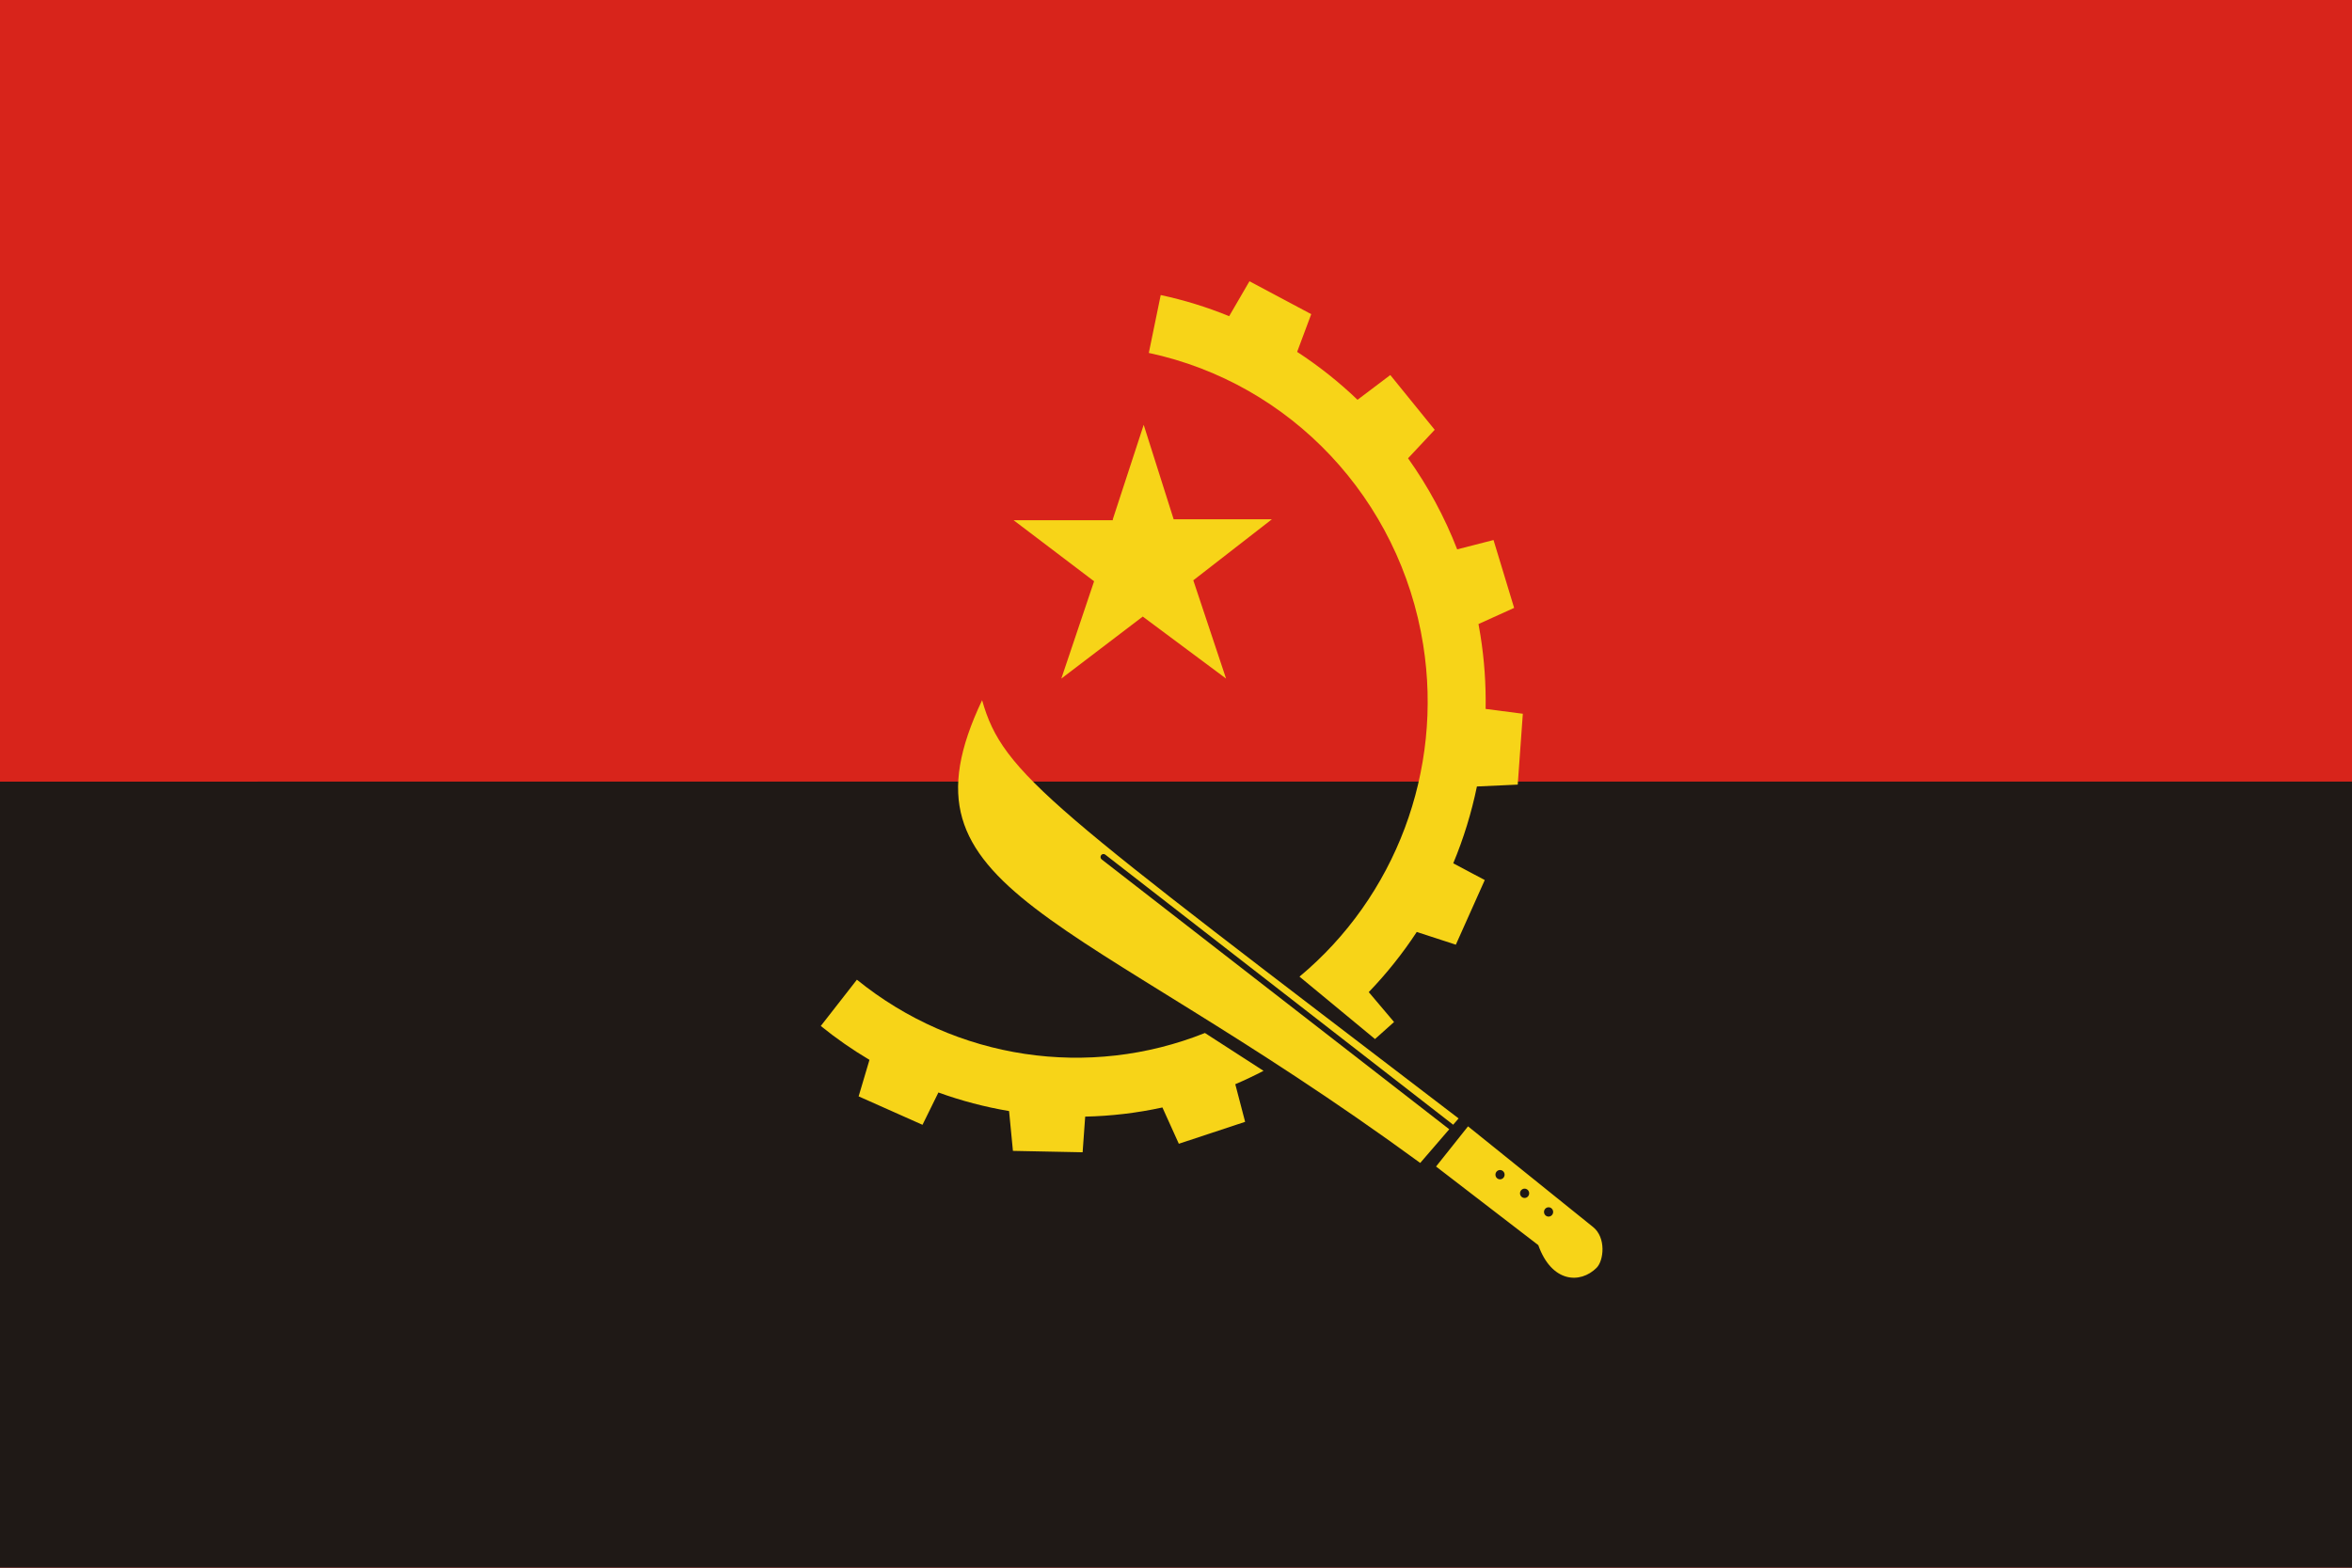
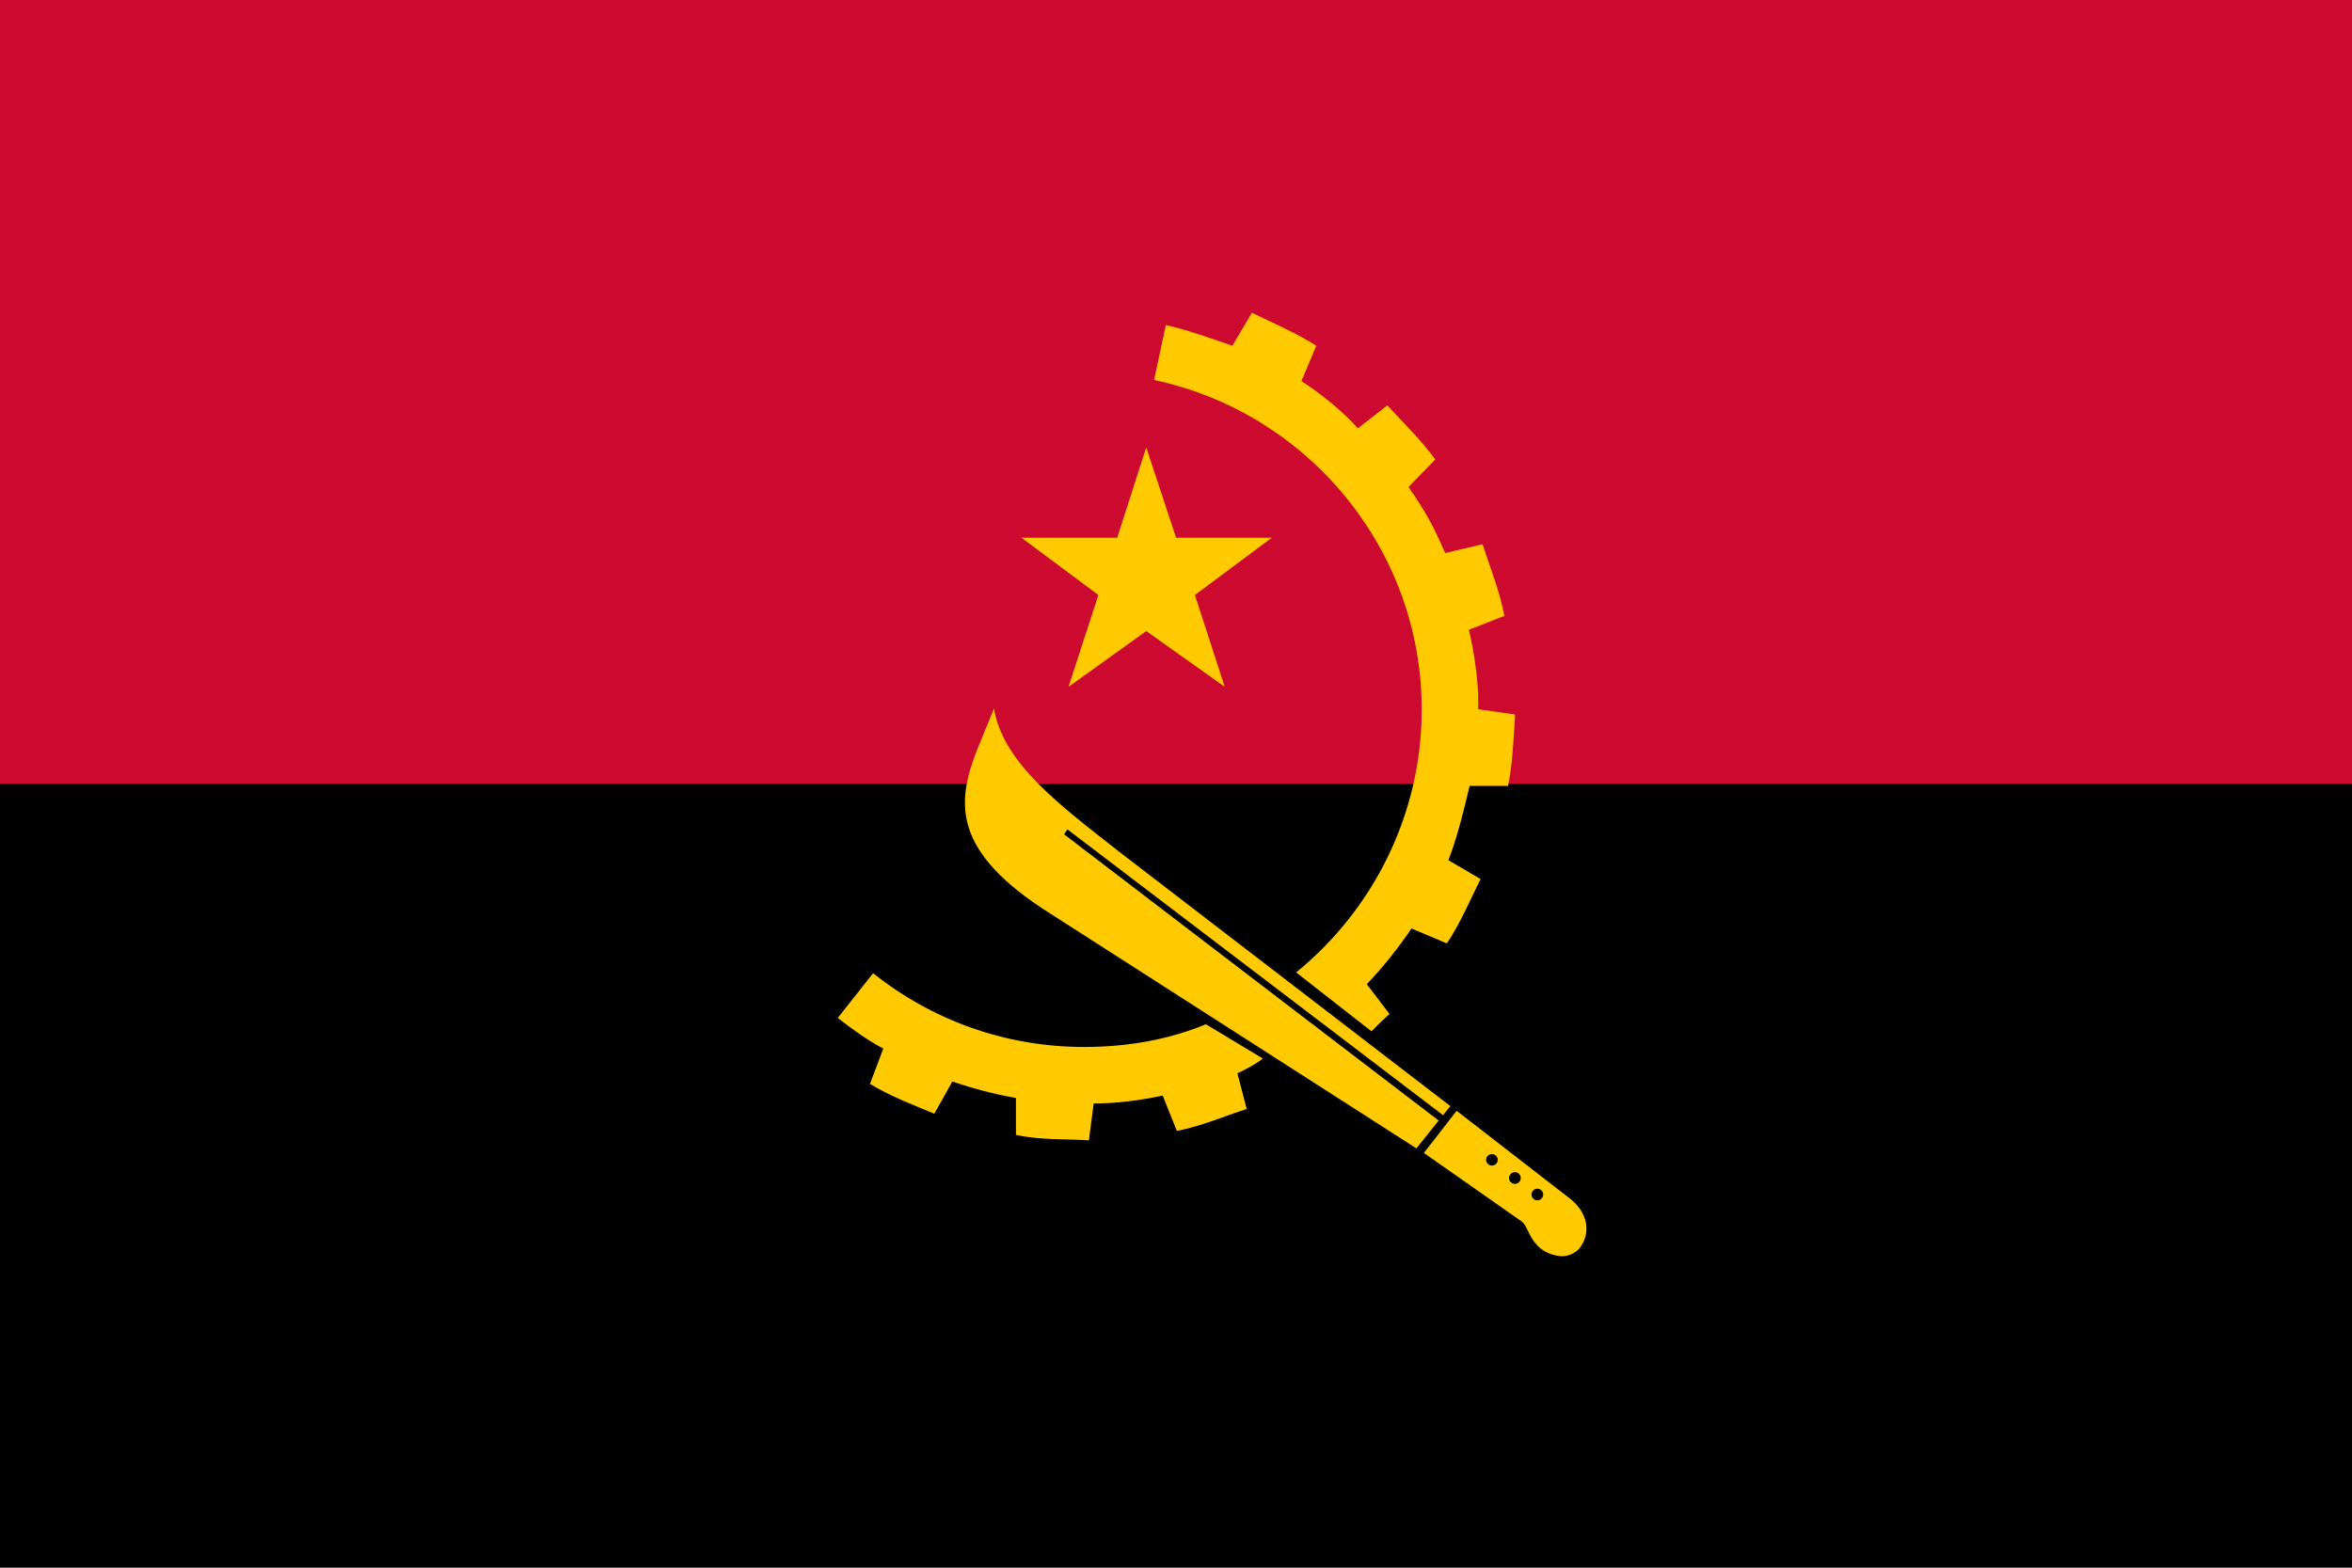
- <svg xmlns="http://www.w3.org/2000/svg" viewBox="0 0 450 300" height="250" width="375">
-   <path d="M0 150V0h450v300H0z" fill="#d8241b" />
-   <path d="M0 149.575l450-.01V300H0V149.575z" fill="#1f1916" />
-   <path style="line-height:normal;text-indent:0;text-align:start;text-decoration-line:none;text-decoration-style:solid;text-decoration-color:#000;text-transform:none;block-progression:tb;isolation:auto;mix-blend-mode:normal" d="M263.074 198.837l3.646-3.26-4.842-5.723a79.317 79.317 0 0 0 9.186-11.51l7.476 2.438 5.534-12.37-6.028-3.208a80.524 80.524 0 0 0 4.527-14.7l7.81-.358.975-13.56-7.12-.923a80.69 80.69 0 0 0-.995-14.12 91.254 91.254 0 0 0-.37-2.123l6.82-3.09-3.942-12.987-6.954 1.784a79.874 79.874 0 0 0-9.4-17.43l5.102-5.45-8.5-10.478-6.27 4.736a78.727 78.727 0 0 0-11.552-9.166l2.695-7.222-11.816-6.297-3.885 6.685a77.317 77.317 0 0 0-13.095-4.043l-2.278 11.075c27.22 5.82 48.053 27.993 52.49 55.82 3.86 24.208-5.38 48.308-23.66 63.535" color="#000" font-family="sans-serif" white-space="normal" overflow="visible" solid-color="#000000" fill="#f7d418" />
-   <path style="line-height:normal;text-indent:0;text-align:start;text-decoration-line:none;text-decoration-style:solid;text-decoration-color:#000;text-transform:none;block-progression:tb;isolation:auto;mix-blend-mode:normal" d="M255.76 195.557c.51-.427 1.013-.86 1.51-1.3m-15.523 10.663c.577-.3 1.152-.61 1.724-.927" color="#000" font-family="sans-serif" white-space="normal" overflow="visible" opacity=".785" solid-color="#000000" fill="#0f0" />
-   <path style="line-height:normal;text-indent:0;text-align:start;text-decoration-line:none;text-decoration-style:solid;text-decoration-color:#000;text-transform:none;block-progression:tb;isolation:auto;mix-blend-mode:normal" d="M230.535 197.677c-22.15 8.847-47.588 5.206-66.587-10.198l-6.91 8.857a78.415 78.415 0 0 0 9.314 6.483l-2.073 6.987 12.22 5.442 3.044-6.185a77.443 77.443 0 0 0 13.52 3.555l.737 7.62 13.335.267.49-6.823c4.95-.107 9.897-.69 14.776-1.752l3.14 6.945 12.684-4.196-1.882-7.2a77.727 77.727 0 0 0 5.405-2.56" color="#000" font-family="sans-serif" white-space="normal" overflow="visible" solid-color="#000000" fill="#f7d418" />
-   <path style="line-height:normal;text-indent:0;text-align:start;text-decoration-line:none;text-decoration-style:solid;text-decoration-color:#000;text-transform:none;block-progression:tb;isolation:auto;mix-blend-mode:normal" d="M232.46 196.873c-.64.28-1.28.547-1.925.804" color="#000" font-family="sans-serif" white-space="normal" overflow="visible" opacity=".785" solid-color="#000000" fill="#0f0" />
-   <path d="M212.91 99.37l5.91-18.074 5.73 18.073h18.8l-15.04 11.683 6.267 18.803-15.937-11.866-15.58 11.866 6.268-18.62-15.4-11.684h18.982zm-25.007 34.624c-17.66 37.177 16.707 39.47 83.822 88.553l5.556-6.447-66.49-51.63c-.43-.324-.218-1.02.317-1.04a.566.566 0 0 1 .368.123l66.554 51.68 1.038-1.206c-78.05-59.72-87.13-65.697-91.165-80.033zm92.971 81.549l-6.12 7.688 19.563 15.043c2.555 7.194 8.02 7.463 11.147 4.345 1.394-1.388 1.855-5.777-.655-7.8l-23.936-19.275zm6.12 8.357a.874.89 0 0 1 .875.89.874.89 0 0 1-.875.892.874.89 0 0 1-.875-.89.874.89 0 0 1 .875-.892zm4.7 3.565a.874.89 0 0 1 .874.892.874.89 0 0 1-.874.89.874.89 0 0 1-.874-.89.874.89 0 0 1 .874-.892zm4.59 3.566a.874.89 0 0 1 .874.892.874.89 0 0 1-.874.89.874.89 0 0 1-.874-.89.874.89 0 0 1 .874-.89z" fill="#f7d418" fill-rule="evenodd" />
+ <svg xmlns="http://www.w3.org/2000/svg" width="375" height="250" viewBox="0 0 900 600">
+   <path d="M0 0h900v600H0z" />
+   <path fill="#cc092f" d="M0 0h900v300H0z" />
+   <path fill="#ffcb00" fill-rule="evenodd" d="M390.858 205.797h36.644l11.112-34.537 11.41 34.537h36.64l-29.433 21.926 11.409 35.135-30.026-21.324-29.731 21.324 11.41-35.135z" />
+   <path fill="#ffcb00" fill-rule="evenodd" d="m524.801 394.706-28.827-22.53c29.127-23.724 48.052-60.064 48.052-100.605 0-61.866-44.144-113.824-102.411-126.137l4.504-21.025c8.11 1.803 17.624 5.217 25.432 7.916l7.51-12.608c8.1 3.9 17.118 7.803 24.621 12.608l-5.703 13.518c7.51 4.808 16.575 12.251 21.616 18.112l11.277-8.809c6.008 6.604 13.218 13.507 18.323 20.721l-10.211 10.512c6.594 9.68 9.143 14.135 14.004 25.287l14.327-3.36c2.706 8.408 6.814 18.702 8.32 27.408l-13.566 5.332c1.62 6.766 3.718 18.584 3.583 28.525-.011.598-.056 1.276-.056 1.878l14.167 2.021c-.6 8.712-.897 18.625-2.704 27.333h-14.714c-2.1 9.005-4.81 20.02-8.11 28.425l12.308 7.213c-3.901 7.805-7.8 17.117-12.908 24.626l-13.514-5.703c-5.11 7.505-10.81 14.71-17.118 21.321l8.706 11.41c-2.398 2.1-4.502 4.205-6.908 6.61m-63.362-2.704 21.772 13.12c-2.03 1.857-8.112 5.006-9.724 5.644l3.56 13.666c-8.407 2.708-17.42 6.608-26.724 8.412l-5.405-13.513c-8.71 1.8-17.416 3-26.427 3l-1.807 14.114c-8.406-.598-18.617 0-27.928-2.102v-14.11c-8.411-1.506-16.519-3.606-24.324-6.312l-6.91 12.322c-7.207-3.01-16.816-6.615-24.628-11.416l5.108-13.514c-6.31-3.307-12.015-7.509-17.42-11.72l13.515-17.118c22.226 17.722 50.153 28.228 80.787 28.228 16.221 0 32.132-2.697 46.555-8.7" />
+   <path fill="#ffcb00" fill-rule="evenodd" d="M552.192 426.811 408.462 317.43l-1.31 1.866 143.36 109.573-8.509 10.647-139.753-89.64c-37.839-23.726-36.337-42.344-28.528-62.466l6.608-16.217c3.605 21.023 25.223 36.944 47.748 54.658l126.914 97.497zm36.084 32.6a2.23 2.23 0 0 1-2.23-2.238 2.23 2.23 0 0 1 2.23-2.232c1.237 0 2.24 1 2.24 2.232a2.238 2.238 0 0 1-2.24 2.239m-8.59-6.308a2.24 2.24 0 0 1-2.237-2.235 2.236 2.236 0 1 1 2.237 2.235m-8.79-7.006c-1.232 0-2.236-1-2.236-2.231a2.236 2.236 0 0 1 4.47 0c0 1.231-1 2.231-2.234 2.231m29.554 12.4-43.065-33.365-12.514 16.127 37.41 26.235c3.005 2.1 3.3 11.718 14.407 13.222 4.513.596 7.508-2.71 7.508-2.71 4.84-5.892 3.521-14.003-3.746-19.51" />
</svg>
